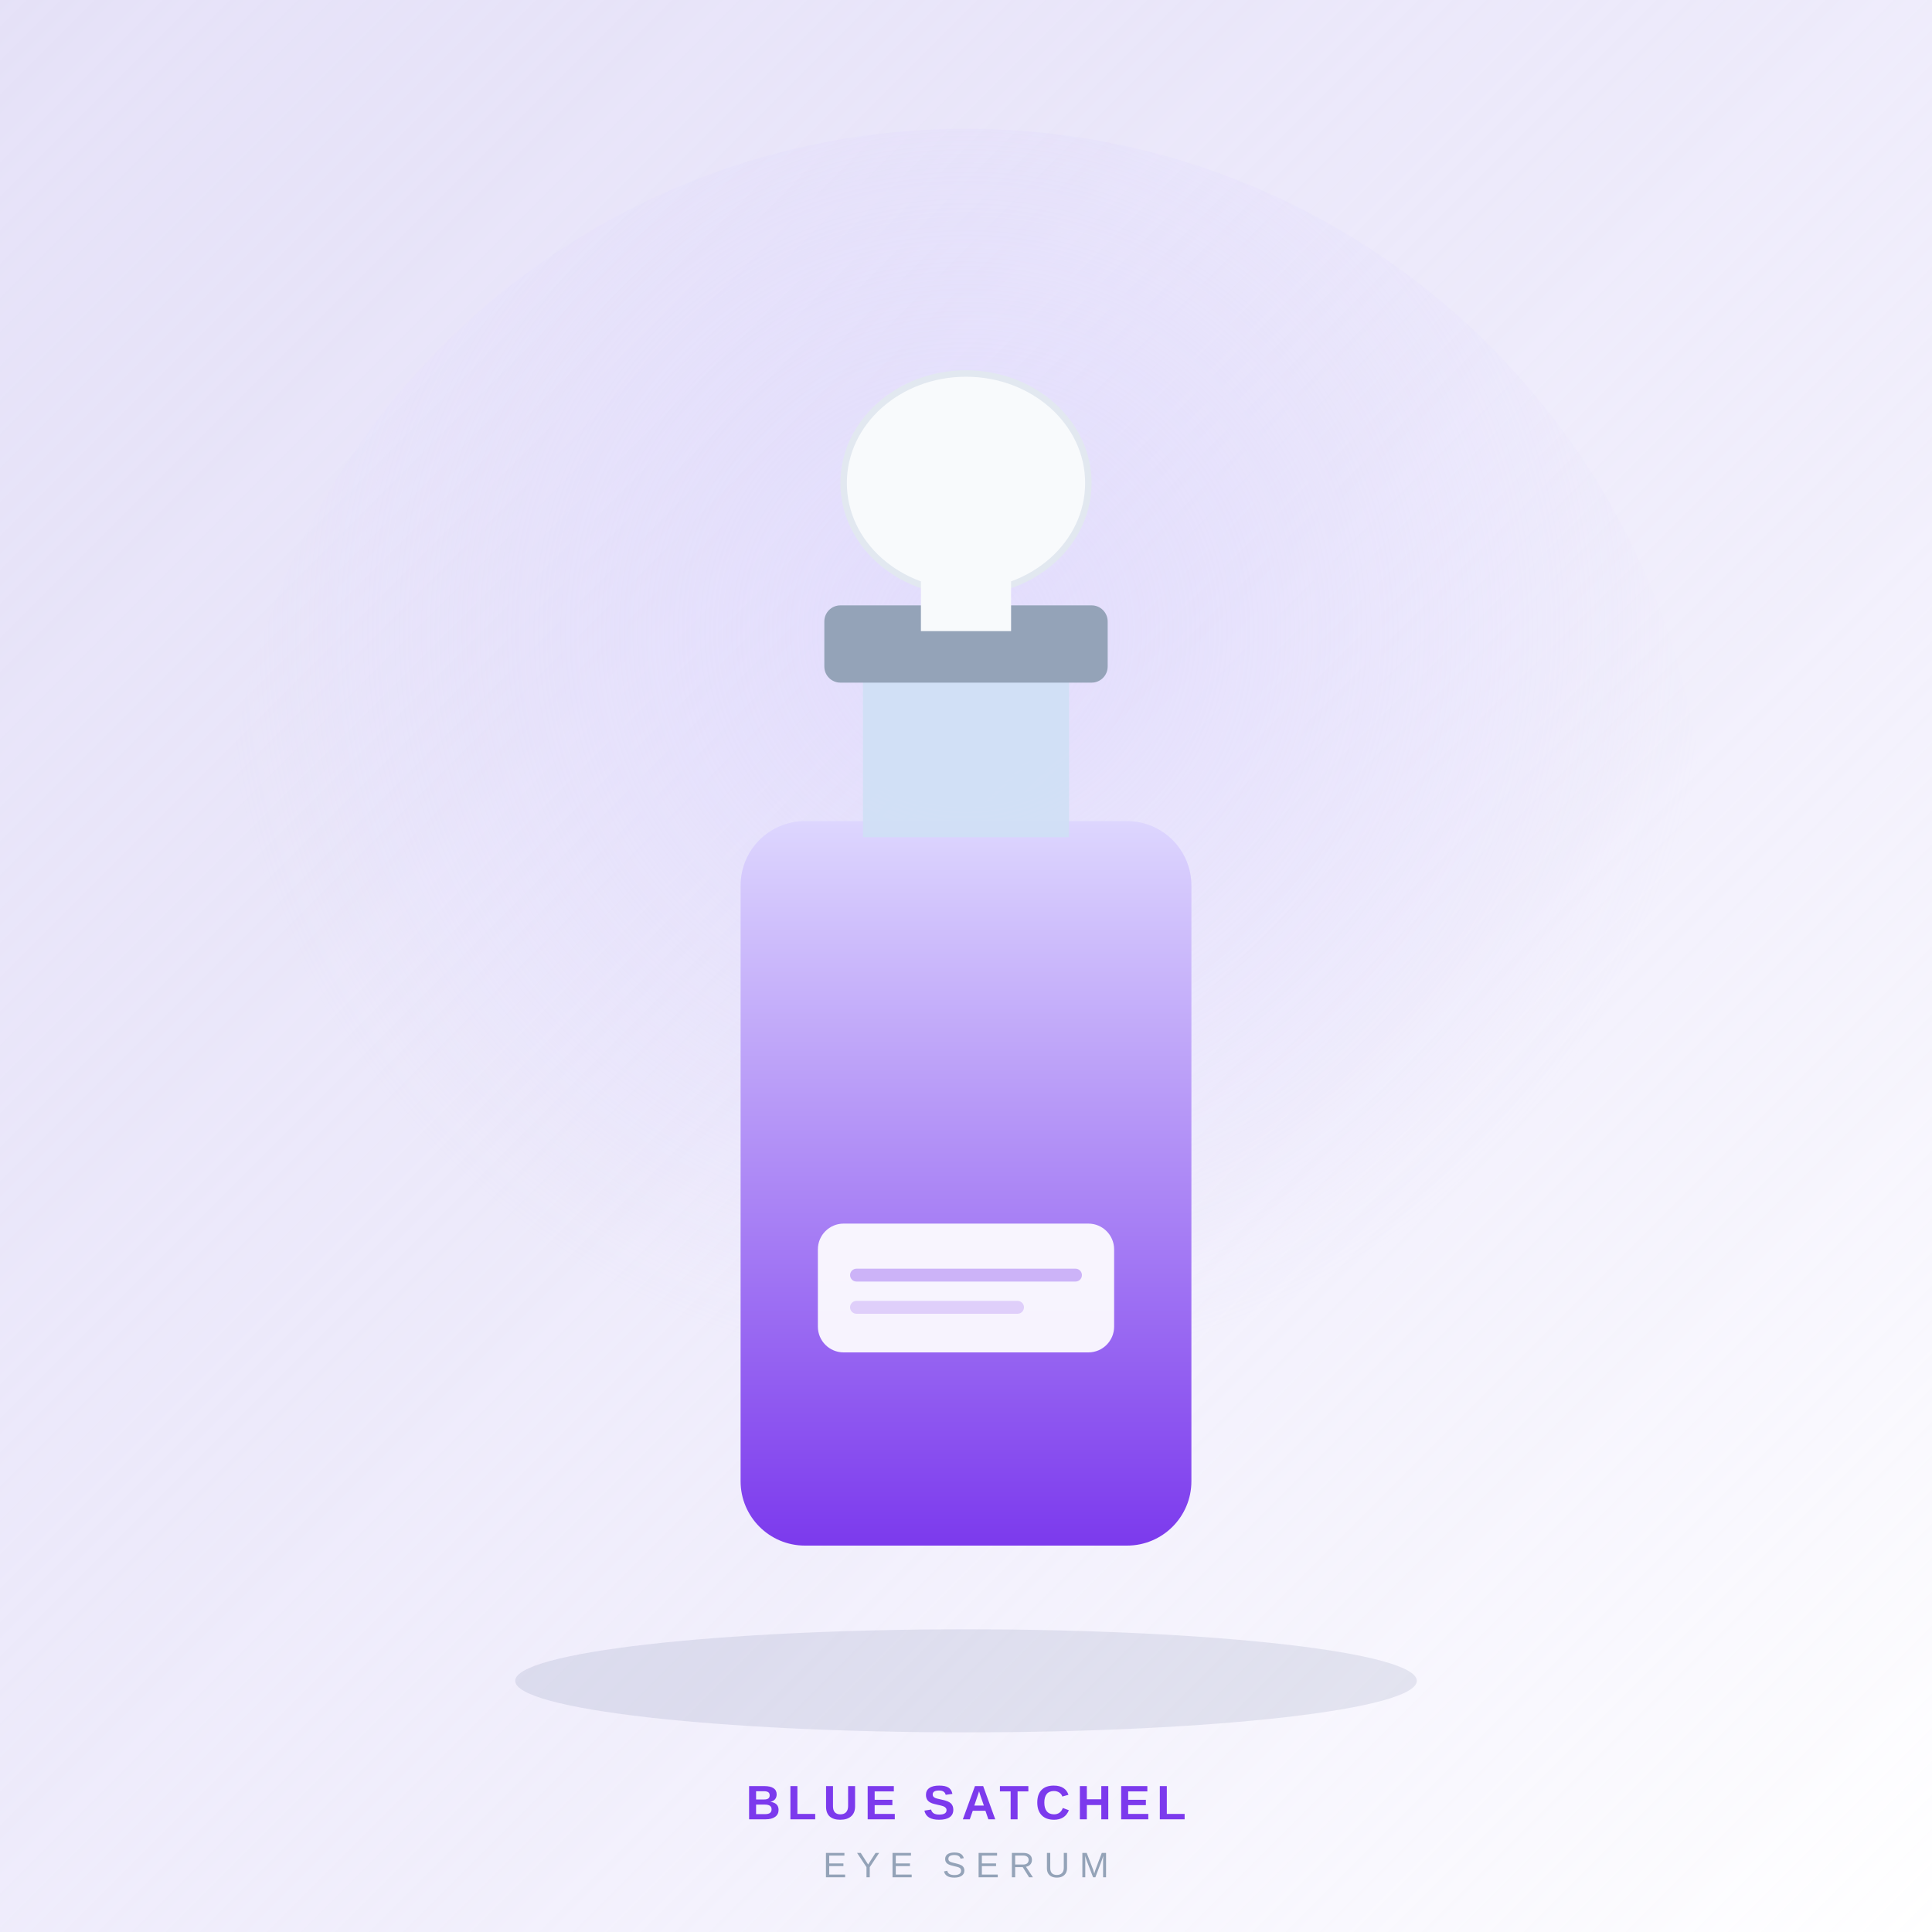
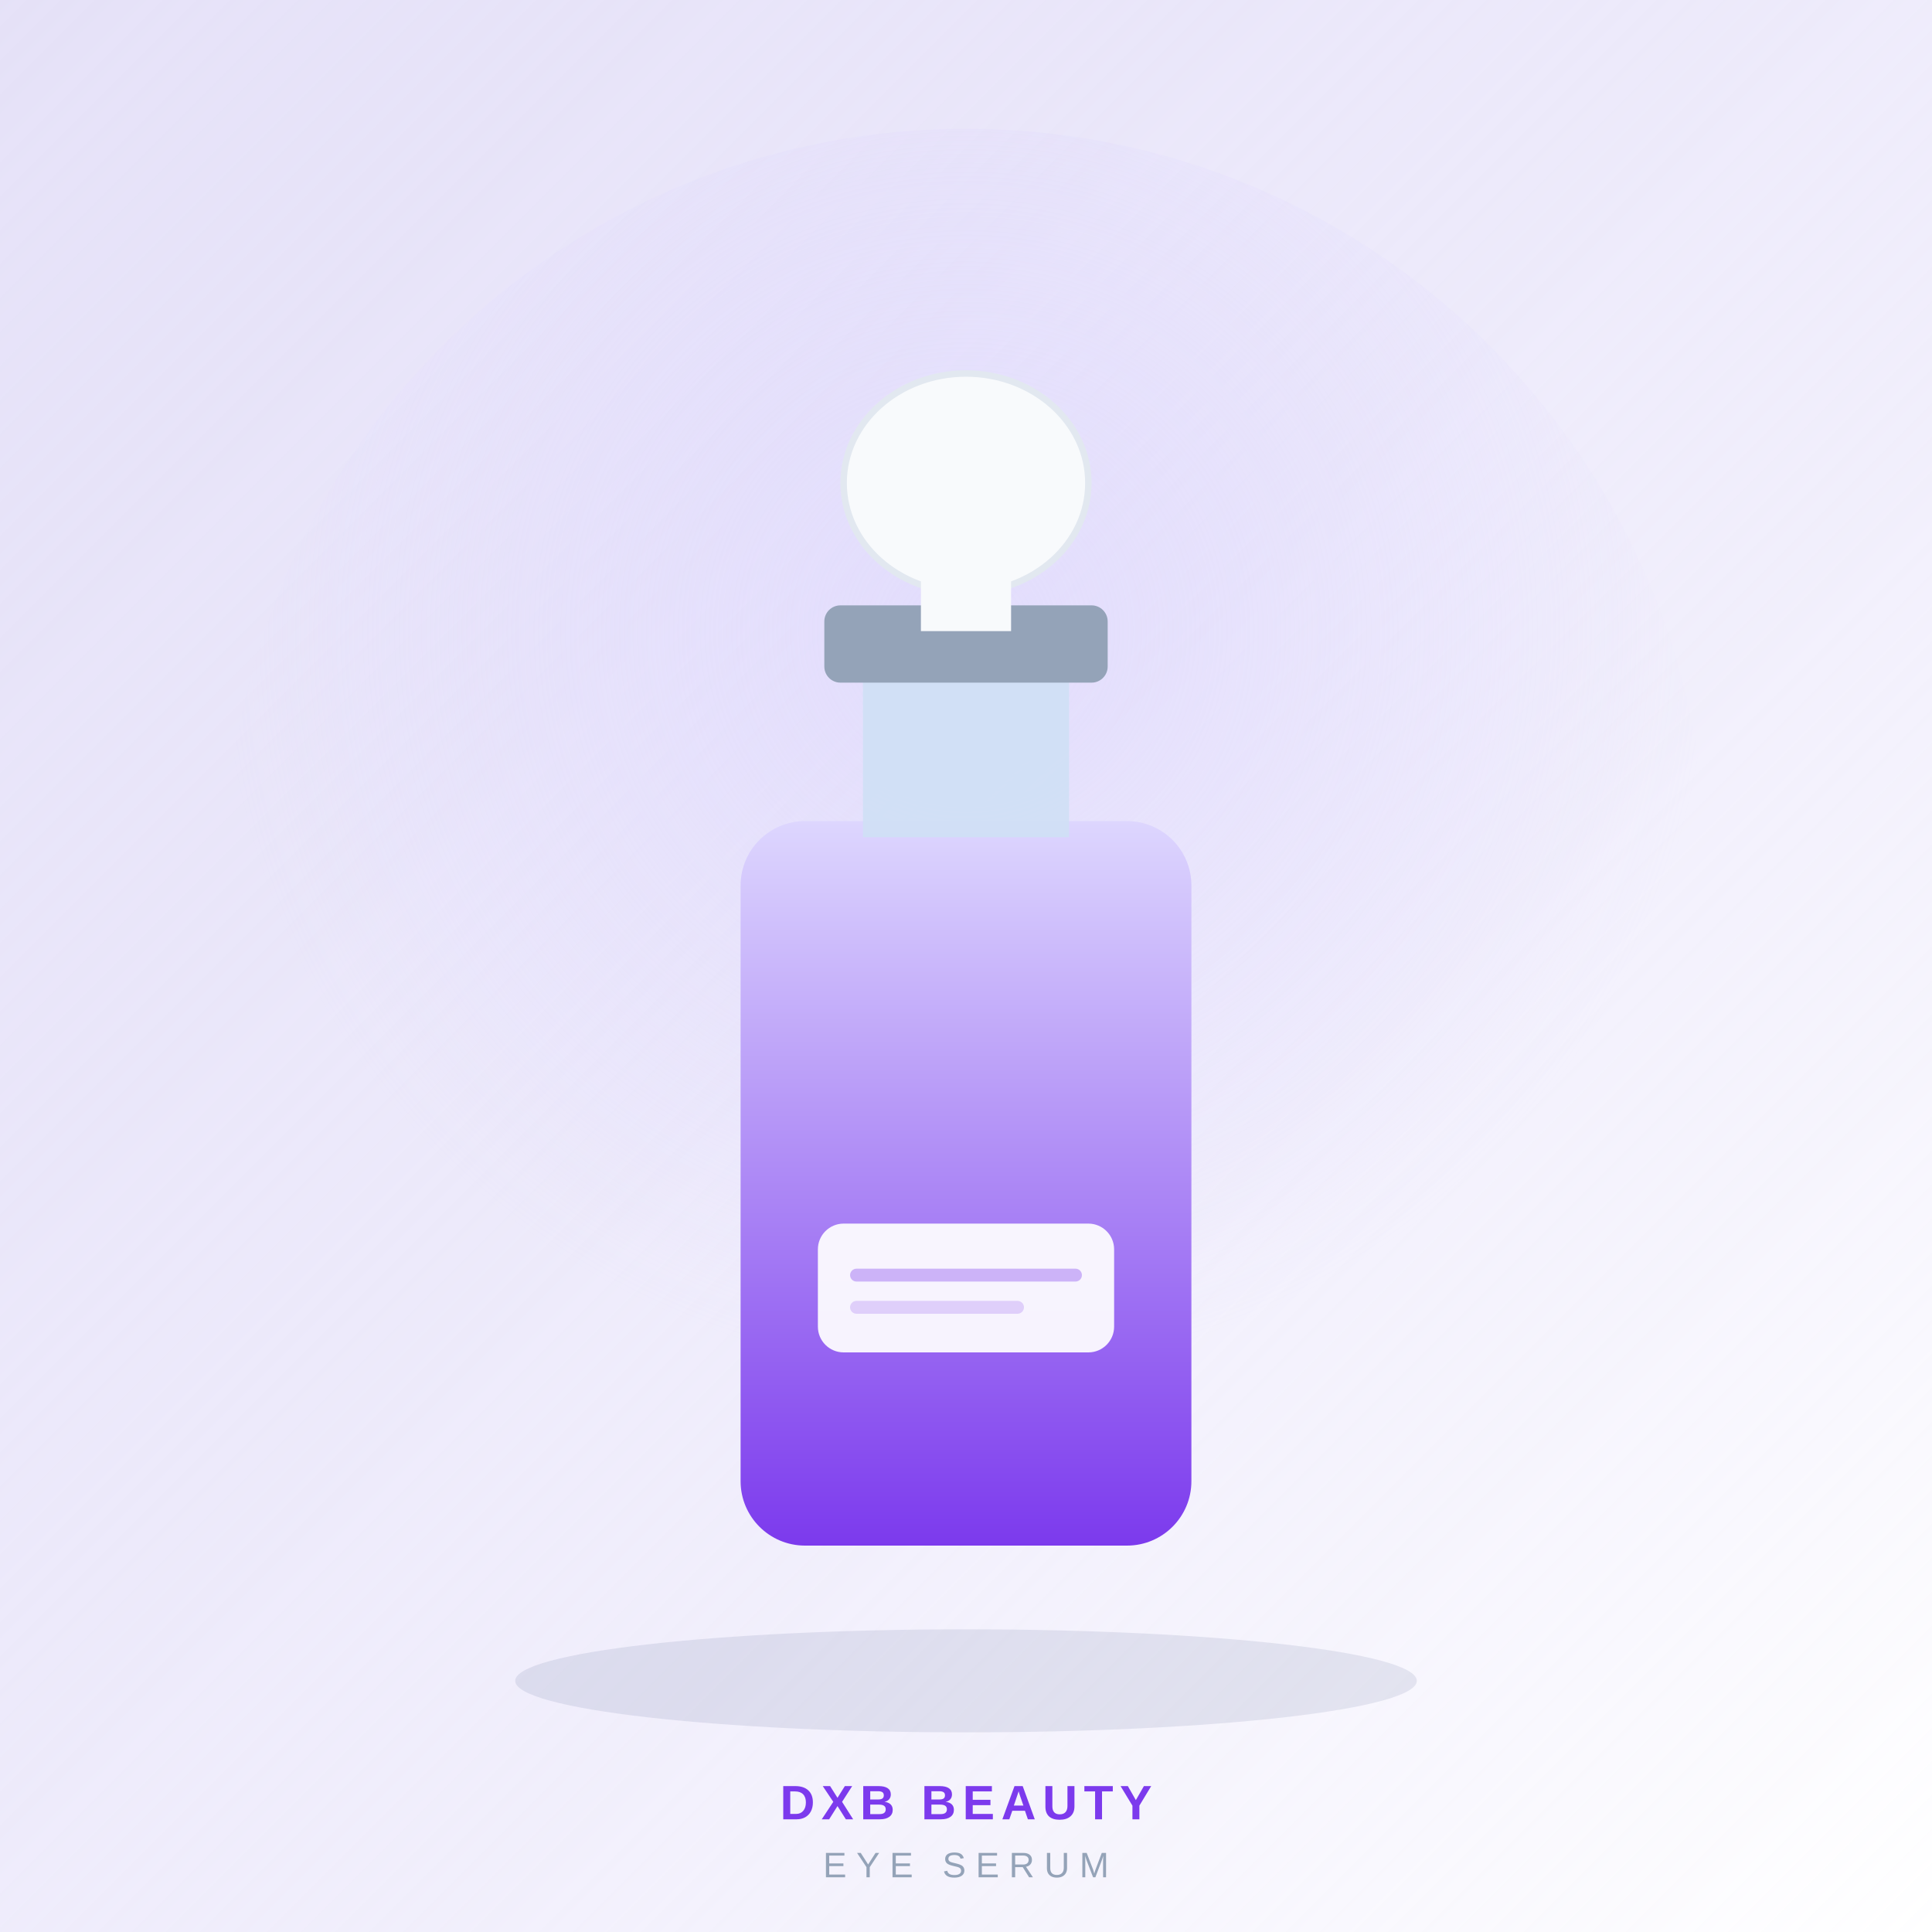
<svg xmlns="http://www.w3.org/2000/svg" width="600" height="600" viewBox="0 0 600 600">
  <defs>
    <linearGradient id="bg" x1="0" y1="0" x2="1" y2="1">
      <stop offset="0%" stop-color="#ddd6fe" stop-opacity="0.55" />
      <stop offset="100%" stop-color="#ffffff" />
    </linearGradient>
    <linearGradient id="body" x1="0" y1="0" x2="0" y2="1">
      <stop offset="0%" stop-color="#ddd6fe" />
      <stop offset="100%" stop-color="#7c3aed" />
    </linearGradient>
    <radialGradient id="spot" cx="50%" cy="34%" r="50%">
      <stop offset="0%" stop-color="#ddd6fe" stop-opacity="0.65" />
      <stop offset="100%" stop-color="#ddd6fe" stop-opacity="0" />
    </radialGradient>
  </defs>
  <rect width="600" height="600" fill="url(#bg)" />
  <ellipse cx="300" cy="270" rx="230" ry="230" fill="url(#spot)" />
  <ellipse cx="300" cy="522" rx="140" ry="16" fill="#0f2064" opacity="0.09" />
  <rect x="230" y="255" width="140" height="225" rx="20" fill="url(#body)" />
  <rect x="254" y="380" width="92" height="40" rx="8" fill="#ffffff" opacity="0.92" />
  <rect x="264" y="394" width="72" height="4" rx="2" fill="#7c3aed" opacity="0.35" />
  <rect x="264" y="404" width="54" height="4" rx="2" fill="#7c3aed" opacity="0.2" />
  <rect x="268" y="205" width="64" height="55" fill="#cfe0f5" opacity="0.9" />
  <rect x="256" y="188" width="88" height="24" rx="5" fill="#94a3b8" />
  <ellipse cx="300" cy="150" rx="38" ry="34" fill="#f8fafc" stroke="#e2e8f0" stroke-width="2" />
  <rect x="286" y="178" width="28" height="18" fill="#f8fafc" />
-   <text x="300" y="565" text-anchor="middle" font-family="Arial, sans-serif" font-size="15" font-weight="700" letter-spacing="2" fill="#7c3aed">BLUE SATCHEL</text>
+   <text x="300" y="565" text-anchor="middle" font-family="Arial, sans-serif" font-size="15" font-weight="700" letter-spacing="2" fill="#7c3aed">DXB BEAUTY</text>
  <text x="300" y="583" text-anchor="middle" font-family="Arial, sans-serif" font-size="11" letter-spacing="3" fill="#94a3b8">EYE SERUM</text>
</svg>
